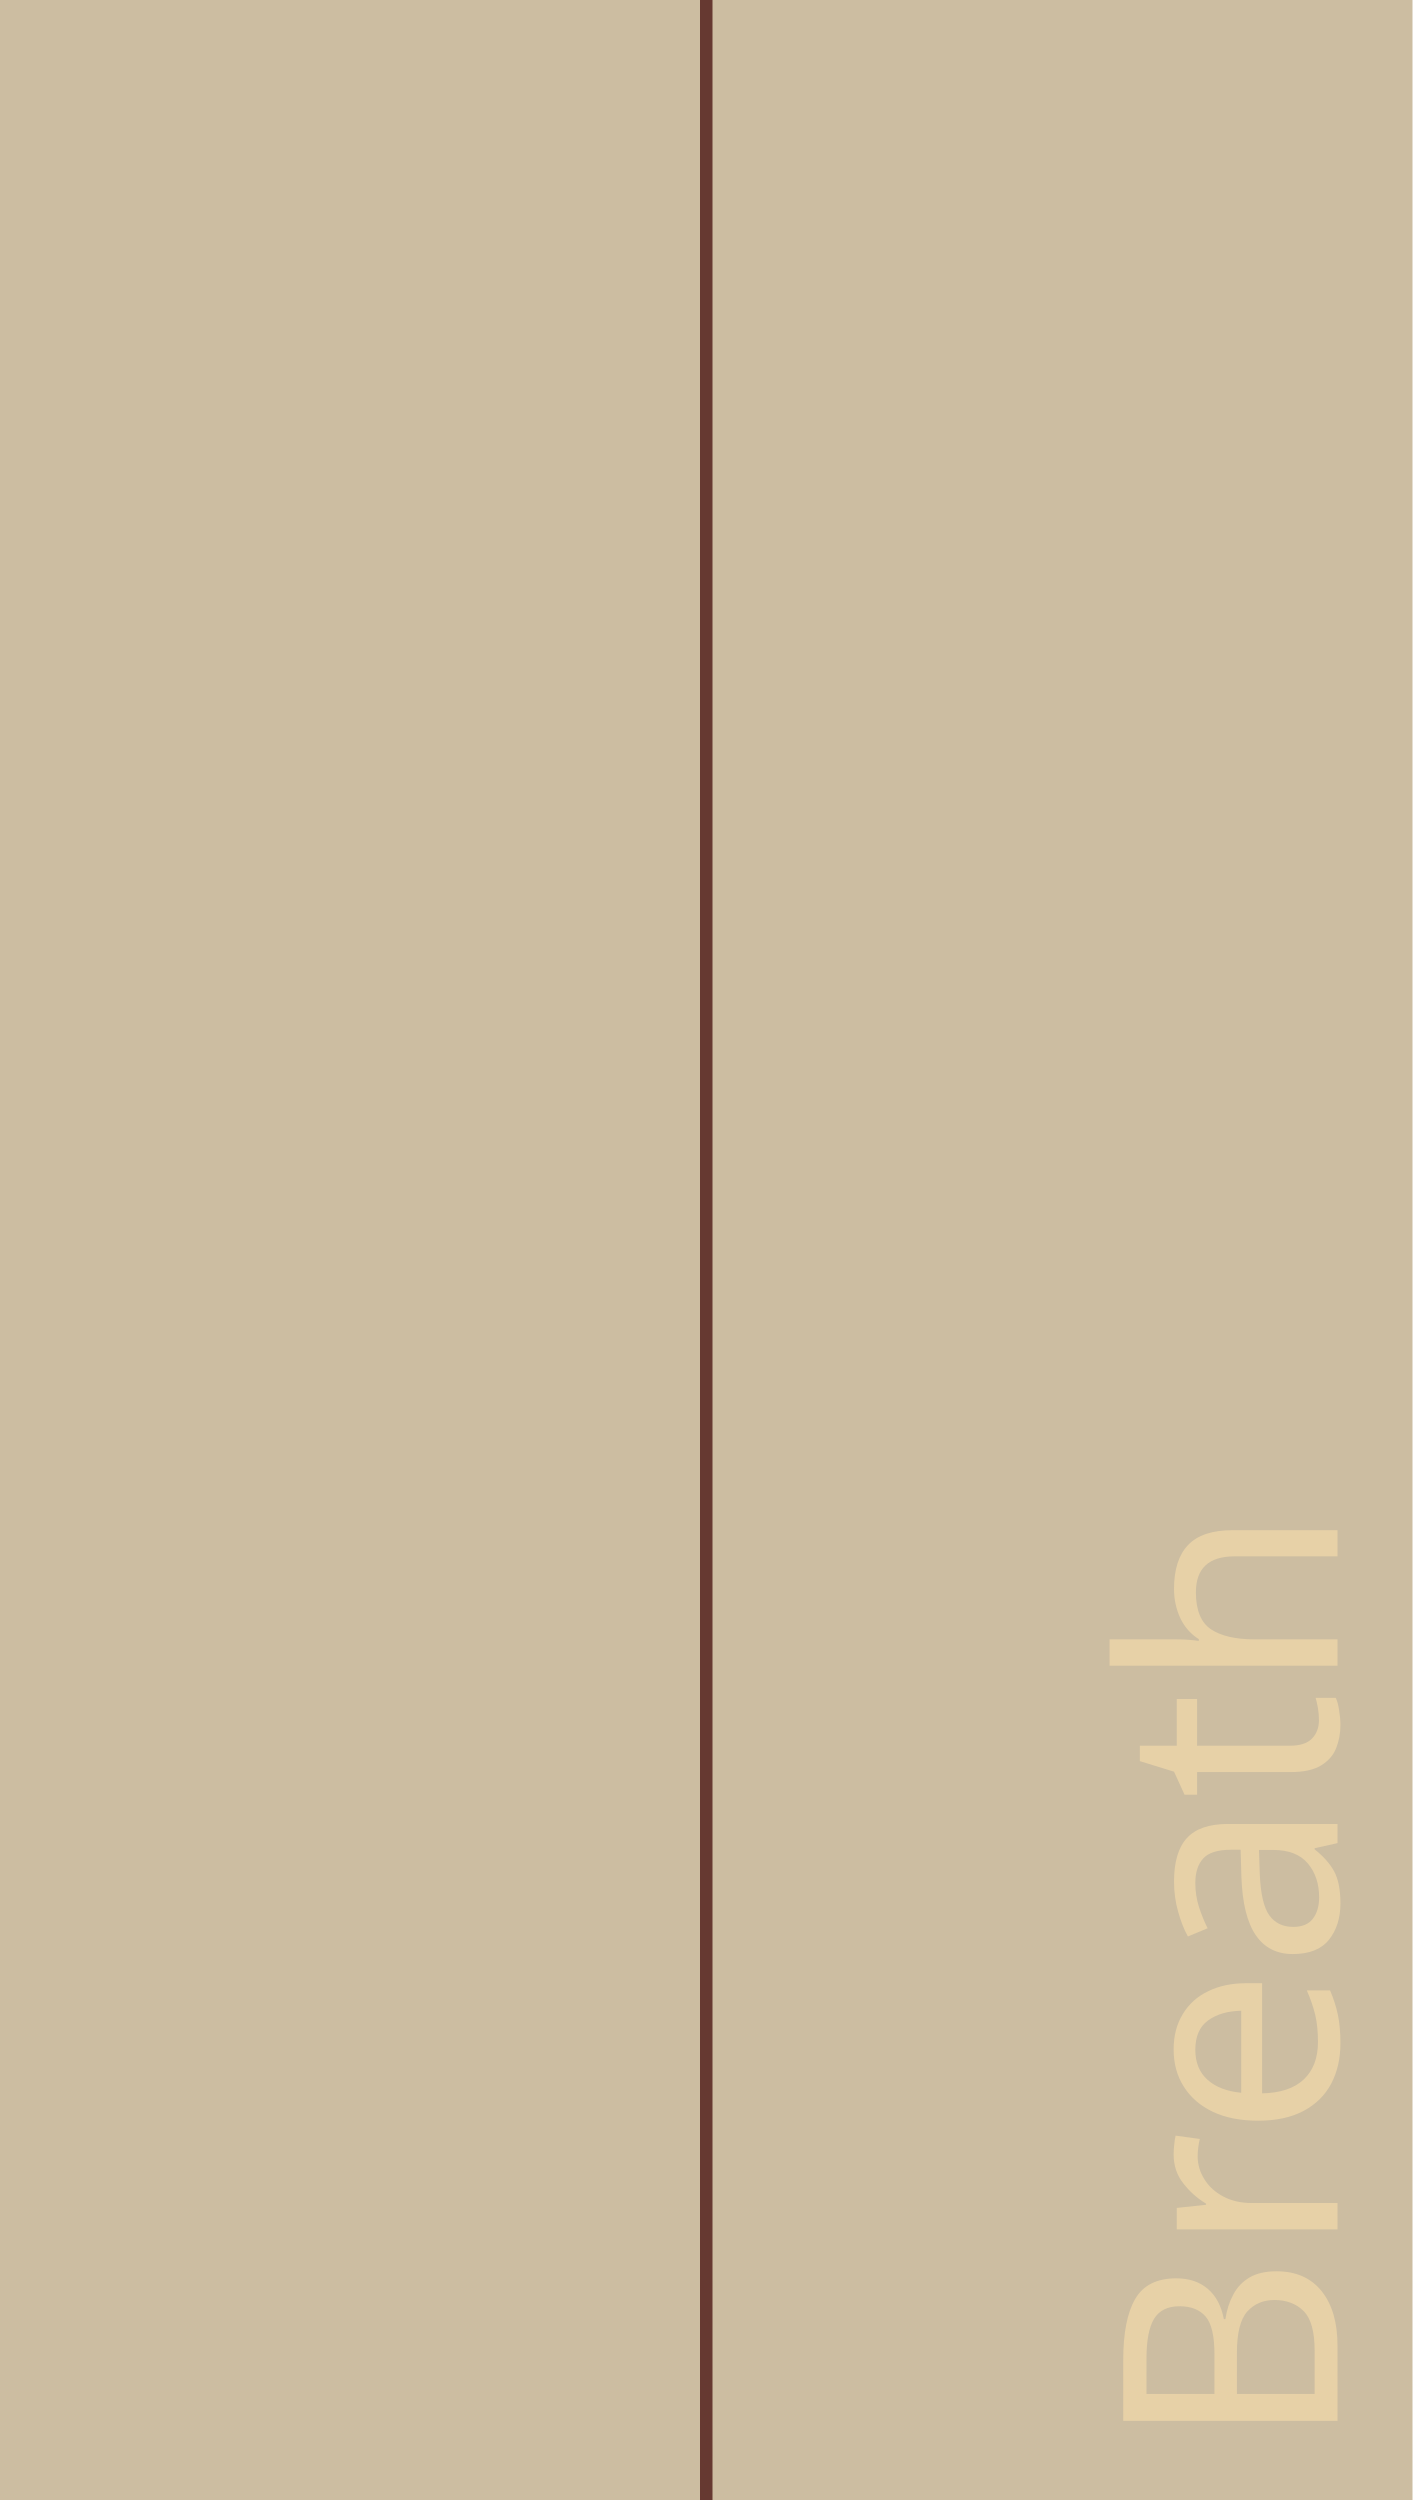
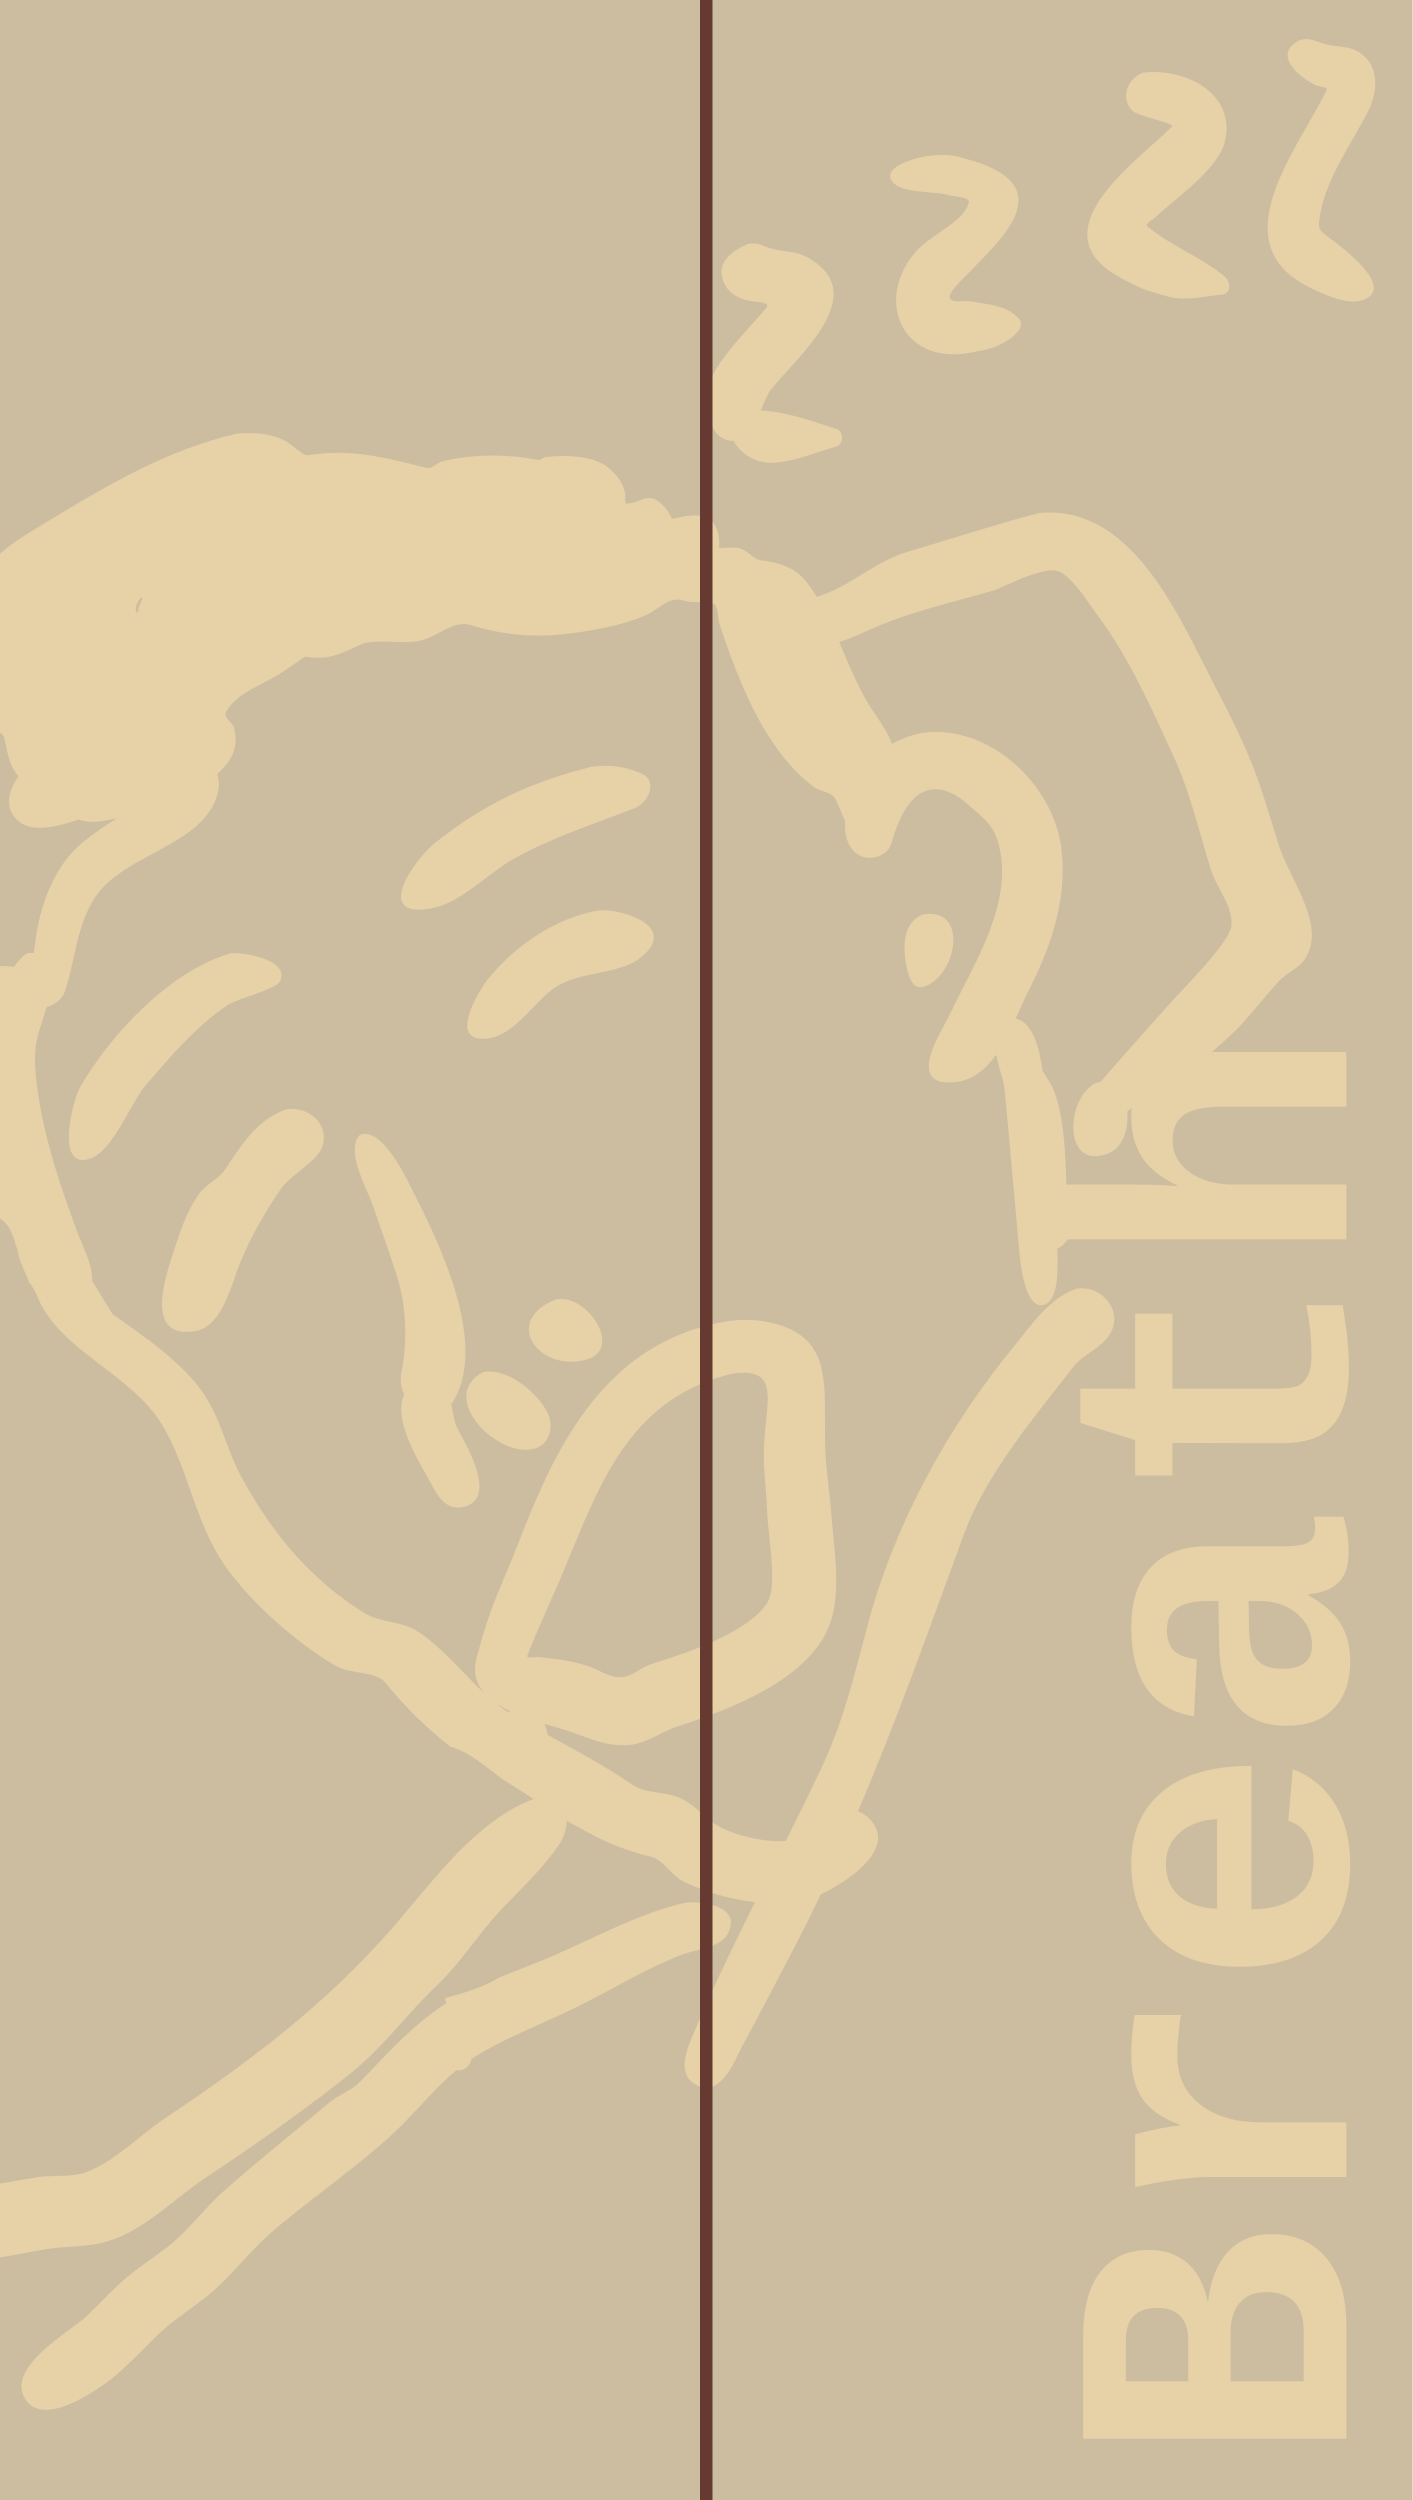
- <svg xmlns="http://www.w3.org/2000/svg" width="113" height="200" viewBox="0 0 113 200">
-   <g>
-     <rect x="0" y="0" width="113" height="200" fill="#ccbda1" />
+ <svg xmlns="http://www.w3.org/2000/svg" data-vector95-version="1.4.2" data-vector95-format="4" width="113" height="200" viewBox="0 0 113 200">
+   <g id="layer-7e6d19cb-4237-4f97-9a3b-d44573706893" data-name="background" data-locked="false">
+     <rect x="0" y="0" width="113" height="200" fill="#ccbda1" stroke="none" stroke-width="0" />
  </g>
-   <g>
-     <text x="-196" y="107" transform="rotate(-90)" font-family="sans-serif" font-size="24" fill="#e7d1a7">Breath</text>
+   <g id="layer-196069c9-1cff-459e-989a-db6e0a0c3058" data-name="logo" data-locked="false">
+     <path d="M18.007 93.57C19.329 91.581 20.55 89.574 22.893 88.75C24.68 88.451 26.457 89.972 25.746 91.82C25.304 92.966 23.236 94.001 22.503 95.07C21.187 96.987 20.073 98.921 19.186 101.07C18.561 102.583 17.825 106.108 15.643 106.484C11.578 107.185 13.169 102.322 13.838 100.276C13.862 100.203 13.884 100.135 13.905 100.07C14.406 98.528 14.95 96.893 15.893 95.546C16.446 94.758 17.533 94.282 18.007 93.57Z" fill="#e7d1a7" stroke="none" stroke-width="0" opacity="1" fill-rule="nonzero" fill-opacity="1" />
+     <path d="M39.023 78.338C41.327 75.554 44.362 73.472 47.951 72.817C49.765 72.715 54.427 74.117 51.201 76.648C49.526 77.963 46.443 77.68 44.451 78.966C43.834 79.365 43.24 79.981 42.627 80.618C41.418 81.873 40.135 83.206 38.451 83.095C35.927 82.928 38.607 78.841 39.023 78.338Z" fill="#e7d1a7" stroke="none" stroke-width="0" opacity="1" fill-rule="nonzero" fill-opacity="1" />
+     <path d="M34.866 67.382C38.869 64.203 42.632 62.517 47.319 61.344C48.739 61.137 50.009 61.314 51.319 61.886C52.69 62.486 51.829 64.233 50.819 64.632C47.441 65.967 44.395 66.88 41.069 68.72C39.269 69.716 36.925 72.124 34.819 72.598C29.686 73.754 33.02 68.848 34.866 67.382Z" fill="#e7d1a7" stroke="none" stroke-width="0" opacity="1" fill-rule="nonzero" fill-opacity="1" />
+     <path d="M6.381 87.027C8.808 82.788 13.564 77.686 18.44 76.267C19.399 76.142 23.312 76.789 22.378 78.527C22.034 79.167 18.987 79.883 18.19 80.417C15.686 82.093 13.655 84.501 11.69 86.777C10.491 88.165 9.017 92.117 7.19 92.7C4.335 93.612 5.871 87.919 6.381 87.027Z" fill="#e7d1a7" stroke="none" stroke-width="0" opacity="1" fill-rule="nonzero" fill-opacity="1" />
+     <path d="M42.868 115.858C40.009 116.85 34.888 111.848 38.618 109.777C40.53 109.358 43.016 111.393 43.808 113.037C44.291 114.038 44.031 115.455 42.868 115.858Z" fill="#e7d1a7" stroke="none" stroke-width="0" opacity="1" fill-rule="nonzero" fill-opacity="1" />
+     <path d="M46.917 108.762C43.127 109.833 40.124 105.713 44.417 103.975C46.888 103.36 49.949 107.906 46.917 108.762Z" fill="#e7d1a7" stroke="none" stroke-width="0" opacity="1" fill-rule="nonzero" fill-opacity="1" />
+     <path d="M61.201 19.712C61.38 19.782 61.567 19.854 61.778 19.911C62.721 20.162 63.646 20.079 64.528 20.555C69.059 23 65.437 26.977 62.911 29.75C62.468 30.237 62.058 30.687 61.732 31.086C61.422 31.464 61.146 32.144 60.851 32.842C62.466 32.86 64.768 33.617 66.108 34.058C66.443 34.168 66.717 34.258 66.906 34.312C67.517 34.487 67.519 35.541 66.906 35.717C65.251 36.192 63.625 36.907 61.906 37.023C60.489 37.119 59.158 36.25 58.702 35.257C56.798 35.372 56.289 32.532 56.603 31.086C57.062 28.974 60.413 25.785 61.335 24.586C61.588 24.256 60.879 24.176 60.284 24.108C60.091 24.086 59.91 24.066 59.778 24.038C59.161 23.911 58.329 23.43 58.019 22.836C57.128 21.124 58.396 20.169 59.778 19.532C60.376 19.389 60.767 19.542 61.201 19.712Z" fill="#e7d1a7" stroke="none" stroke-width="0" opacity="1" fill-rule="nonzero" fill-opacity="1" />
+     <path d="M71.38 14.521C70.51 13.332 73.335 12.603 74.143 12.494C74.97 12.387 75.82 12.319 76.643 12.541C77.948 12.894 78.501 13.011 79.643 13.605C83.582 15.658 80.284 18.994 78.057 21.246C77.784 21.522 77.528 21.781 77.302 22.021C77.269 22.056 77.215 22.109 77.148 22.176C76.756 22.567 75.905 23.415 75.975 23.771C76.048 24.144 76.524 24.119 76.997 24.094C77.229 24.082 77.46 24.069 77.643 24.104C79.067 24.372 80.341 24.384 81.393 25.366C82.499 26.4 80.011 27.642 79.393 27.826C78.82 27.996 78.23 28.101 77.643 28.211C72.026 29.268 69.894 23.793 73.393 19.993C74.516 18.773 77.033 17.76 77.493 16.271C77.615 15.875 77.025 15.792 76.477 15.714C76.26 15.683 76.049 15.654 75.893 15.606C74.761 15.26 72.114 15.522 71.38 14.521Z" fill="#e7d1a7" stroke="none" stroke-width="0" opacity="1" fill-rule="nonzero" fill-opacity="1" />
+     <path d="M90.598 8.867C89.575 7.832 90.209 6.243 91.464 5.814C94.825 5.401 98.948 7.501 97.978 11.367C97.414 13.617 93.766 16.075 92.464 17.36C92.392 17.431 92.28 17.508 92.165 17.587C91.896 17.771 91.613 17.966 91.794 18.117C93.657 19.673 96.01 20.508 97.964 22.117C98.444 22.513 98.576 23.506 97.714 23.575C97.32 23.606 96.921 23.662 96.521 23.719C95.488 23.864 94.449 24.01 93.464 23.734C91.608 23.214 91.178 23.079 89.464 22.119C83.854 18.979 89.065 14.349 92.319 11.459C92.889 10.952 93.399 10.499 93.781 10.117C93.9 9.998 93.191 9.786 92.407 9.552C91.64 9.323 90.802 9.073 90.598 8.867Z" fill="#e7d1a7" stroke="none" stroke-width="0" opacity="1" fill-rule="nonzero" fill-opacity="1" />
+     <path d="M105.204 6.793C103.921 6.148 101.751 4.384 103.954 3.217C104.551 3.033 104.949 3.173 105.437 3.345C105.664 3.425 105.91 3.512 106.204 3.576C107.091 3.77 107.892 3.669 108.704 4.166C110.371 5.185 110.244 7.33 109.454 8.886C108.036 11.678 105.858 14.545 105.531 17.731C105.467 18.355 105.672 18.512 106.14 18.87C106.161 18.886 106.182 18.902 106.204 18.919C106.235 18.943 106.284 18.98 106.349 19.027C107.336 19.759 111.84 23.096 108.954 24.034C107.762 24.421 105.821 23.517 104.739 22.981C98.83 20.055 102.085 14.389 104.659 9.907C105.21 8.948 105.73 8.043 106.122 7.231C106.219 7.03 105.922 6.97 105.622 6.909C105.465 6.877 105.307 6.845 105.204 6.793Z" fill="#e7d1a7" stroke="none" stroke-width="0" opacity="1" fill-rule="nonzero" fill-opacity="1" />
+     <path d="M72.547 77.45C72.231 75.924 72.137 73.845 73.813 73.168C77.603 72.476 76.522 78.267 73.813 78.959C72.989 79.169 72.658 77.986 72.547 77.45Z" fill="#e7d1a7" stroke="none" stroke-width="0" opacity="1" fill-rule="nonzero" fill-opacity="1" />
+     <path d="M22.891 35.313C23.026 35.385 23.229 35.545 23.452 35.722C23.878 36.058 24.38 36.455 24.641 36.417C27.99 35.921 30.282 36.485 33.563 37.291C33.752 37.338 33.945 37.385 34.141 37.433C34.382 37.492 34.637 37.328 34.89 37.166C35.059 37.057 35.228 36.948 35.391 36.909C37.024 36.514 38.713 36.383 40.391 36.474C41.44 36.531 42.335 36.647 43.13 36.821C43.32 36.703 43.485 36.613 43.604 36.574C45.18 36.394 47.666 36.371 48.927 37.642C49.564 38.283 49.74 38.562 49.998 39.392C50.018 39.455 50.015 39.595 50.012 39.746C50.012 39.746 50.012 39.746 50.012 39.746C50.006 40.002 50 40.29 50.104 40.29C50.52 40.29 50.845 40.159 51.145 40.038C51.707 39.811 52.182 39.619 53.003 40.392C53.369 40.736 53.585 41.126 53.769 41.519C55.451 41.109 57.338 40.803 57.532 43.22C57.551 43.449 57.541 43.658 57.507 43.851C57.616 43.847 57.726 43.841 57.836 43.835C58.167 43.818 58.505 43.801 58.854 43.812C59.729 43.84 60.165 44.73 60.854 44.819C62.324 45.01 63.626 45.363 64.589 46.642C64.858 46.998 65.107 47.368 65.34 47.747C65.559 47.68 65.762 47.614 65.937 47.547C68.261 46.661 70.17 44.861 72.653 44.132C76.127 43.112 79.648 41.944 83.153 41.036C89.894 40.42 93.566 47.705 96.314 53.158C96.601 53.728 96.879 54.278 97.148 54.797C98.502 57.401 99.679 59.701 100.653 62.438C101.281 64.204 101.785 66.013 102.362 67.797C102.564 68.423 102.931 69.175 103.326 69.986C104.212 71.804 105.241 73.916 104.875 75.547C104.432 77.521 103.26 77.406 102.153 78.661C101.166 79.78 100.232 80.945 99.228 82.047C98.632 82.701 97.1 84.078 96.403 84.584C94.429 86.012 92.394 87.354 90.403 88.757C90.333 88.806 90.258 88.863 90.177 88.926C90.318 90.292 89.831 91.826 88.649 92.281C85.004 93.684 85.232 87.85 87.649 86.65C87.779 86.611 87.905 86.585 88.025 86.571C89.837 84.464 91.963 82.128 93.128 80.797C94.499 79.232 98.405 75.409 98.518 74.047C98.602 73.046 98.112 72.13 97.62 71.208C97.329 70.662 97.037 70.115 96.861 69.547C95.982 66.699 95.178 63.301 93.906 60.547C92.146 56.738 90.385 52.678 87.854 49.297C87.334 48.601 85.753 46.05 84.653 45.689C83.661 45.364 81.32 46.433 80.214 46.939C79.933 47.067 79.732 47.159 79.653 47.182C75.889 48.3 72.87 48.878 69.403 50.454C68.773 50.741 67.975 51.103 67.134 51.365C67.988 53.354 68.783 55.38 70.009 57.142C70.648 58.059 71.09 58.783 71.354 59.513C72.084 59.102 72.892 58.807 73.743 58.64C79.076 57.854 84.312 62.76 84.911 67.902C85.393 72.042 84.057 75.809 82.211 79.402C81.912 79.985 81.606 80.714 81.26 81.484C82.726 81.815 83.191 84.148 83.41 85.663C83.462 85.75 83.512 85.835 83.56 85.917C83.667 86.1 83.764 86.265 83.851 86.389C85.121 88.194 85.242 92.367 85.316 94.947C85.333 95.521 85.347 96.016 85.372 96.389C85.397 96.777 85.483 97.055 85.561 97.309C85.682 97.701 85.786 98.037 85.623 98.639C85.458 99.249 85.07 99.655 84.589 99.873C84.591 99.966 84.594 100.069 84.596 100.18C84.596 100.18 84.596 100.181 84.596 100.181C84.628 101.51 84.689 104.004 83.57 104.372C81.984 104.894 81.625 100.984 81.543 100.099C81.543 100.099 81.54 100.065 81.54 100.065C81.14 95.73 80.785 91.398 80.356 87.065C80.323 86.734 80.19 86.268 80.04 85.743C79.918 85.318 79.785 84.853 79.685 84.39C78.879 85.519 77.861 86.394 76.493 86.557C72.82 86.994 74.671 83.593 75.632 81.826C75.782 81.55 75.911 81.314 75.993 81.139C76.325 80.432 76.699 79.699 77.084 78.946C78.907 75.38 80.964 71.354 79.855 67.402C79.45 65.96 78.654 65.432 77.493 64.404C74.196 61.481 72.238 64.069 71.336 67.402C71.017 68.58 69.407 69.003 68.493 68.255C67.739 67.637 67.559 66.688 67.617 65.732C67.358 65.115 67.107 64.494 66.815 63.892C66.557 63.361 65.51 63.295 65.003 62.892C63.614 61.784 62.628 60.624 61.651 59.142C59.85 56.409 58.543 52.896 57.55 49.892C57.389 49.404 57.51 48.801 57.201 48.392C57.045 48.184 56.384 48.173 55.787 48.162C55.396 48.155 55.031 48.148 54.854 48.087C53.909 47.763 53.358 48.142 52.693 48.6C52.375 48.819 52.03 49.056 51.604 49.243C49.945 49.97 47.875 50.355 46.104 50.612C43.049 51.054 40.482 50.866 37.604 49.996C36.776 49.745 35.955 50.179 35.132 50.613C34.707 50.838 34.282 51.063 33.854 51.193C33.169 51.403 32.257 51.374 31.366 51.345C30.399 51.314 29.456 51.284 28.854 51.562C28.754 51.608 28.657 51.653 28.561 51.698C27.086 52.383 26.123 52.831 24.424 52.528C23.82 52.933 23.229 53.335 22.661 53.72C21.11 54.773 18.99 55.336 18.073 56.97C17.936 57.215 18.146 57.453 18.366 57.701C18.513 57.868 18.665 58.039 18.717 58.22C18.962 59.063 18.875 59.966 18.411 60.72C18.148 61.148 17.792 61.55 17.368 61.926C17.549 62.389 17.569 62.953 17.362 63.642C16.128 67.738 9.78 68.318 7.539 71.892C6.057 74.254 6.04 76.842 5.162 79.392C4.998 79.868 4.331 80.46 3.734 80.539C3.636 80.893 3.52 81.247 3.405 81.6C3.187 82.269 2.97 82.933 2.877 83.581C2.68 84.94 2.894 86.519 3.098 87.831C3.675 91.543 4.9 95.068 6.19 98.581C6.283 98.832 6.403 99.113 6.531 99.413C6.934 100.356 7.417 101.486 7.365 102.462C7.581 102.795 7.781 103.131 7.965 103.442C8.128 103.717 8.279 103.973 8.42 104.189C8.42 104.189 8.448 104.23 8.448 104.23C8.618 104.49 8.817 104.794 8.991 105.114C11.513 106.907 14.424 108.89 16.112 111.242C17.697 113.451 18.088 115.951 19.377 118.283C21.809 122.687 24.757 126.287 29.112 129.023C30.419 129.844 32.13 129.659 33.444 130.533C35.493 131.896 36.96 133.804 38.759 135.467C38.124 134.746 37.82 133.847 38.114 132.709C38.441 131.445 38.798 130.186 39.243 128.959C39.917 127.099 40.759 125.305 41.468 123.459C44.6 115.303 48.576 107.33 58.138 105.706C59.231 105.551 60.3 105.537 61.388 105.754C66.018 106.677 66.009 109.749 65.998 113.623C65.995 114.53 65.993 115.481 66.049 116.459C66.141 118.047 66.4 119.622 66.515 121.209C66.553 121.738 66.607 122.293 66.663 122.862C66.886 125.13 67.132 127.628 66.458 129.709C64.957 134.338 58.322 136.77 54.138 138.137C52.835 138.563 51.792 139.447 50.388 139.591C48.944 139.738 47.774 139.311 46.473 138.836C46.047 138.681 45.606 138.52 45.138 138.373C44.883 138.293 44.59 138.208 44.27 138.116C44.043 138.05 43.803 137.981 43.554 137.906C43.672 138.181 43.762 138.486 43.833 138.806C46.138 140.068 48.444 141.304 50.612 142.795C51.662 143.517 53.183 143.302 54.362 143.818C55.523 144.326 55.983 145.094 57.112 145.871C58.316 146.699 60.982 147.433 62.864 147.273C63.841 145.323 64.804 143.373 65.725 141.416C67.527 137.584 68.333 134.035 69.437 129.916C71.608 121.815 75.888 114.072 81.154 107.666C82.554 105.962 83.902 103.872 86.106 103.104C88.203 102.733 90.038 105.064 88.67 106.916C87.925 107.926 86.62 108.37 85.856 109.355C82.876 113.202 78.871 117.943 77.141 122.666C74.357 130.267 71.743 137.612 68.636 144.915C68.958 145.011 69.277 145.206 69.588 145.533C71.929 147.992 67.396 150.753 65.675 151.533C65.675 151.533 65.663 151.539 65.663 151.539C65.318 152.265 64.966 152.992 64.606 153.72C63.813 155.325 60.514 161.625 59.356 163.735C59.281 163.872 59.195 164.05 59.097 164.253C58.504 165.479 57.479 167.595 55.856 166.873C54.039 166.064 54.927 163.986 55.513 162.616C55.545 162.541 55.576 162.468 55.606 162.397C57.064 158.946 58.715 155.549 60.404 152.17C58.311 151.946 56.218 151.289 54.612 150.478C53.677 150.006 53.087 148.783 52.112 148.547C49.305 147.867 47.63 146.962 45.351 145.662C45.311 146.305 45.111 146.963 44.819 147.419C43.564 149.375 41.539 151.223 39.956 152.919C38.224 154.777 36.884 156.987 35.047 158.733C32.631 161.027 30.582 163.86 27.987 165.919C24.103 169 20.402 171.582 16.297 174.325C13.775 176.01 11.372 178.609 8.297 179.394C6.798 179.776 5.322 179.678 3.797 179.915C3.218 180.005 2.626 180.118 2.029 180.232C-1.219 180.853 -4.637 181.506 -6.953 178.651C-7.106 178.462 -7.366 177.88 -7.425 177.669C-8.073 175.363 -6.765 175.386 -5.329 175.411C-4.863 175.42 -4.384 175.428 -3.953 175.357C-1.618 174.973 0.71 174.544 3.047 174.173C3.457 174.108 3.96 174.094 4.482 174.079C5.298 174.057 6.162 174.033 6.797 173.81C9.074 173.008 11.216 170.792 13.047 169.569C19.907 164.988 26.094 160.349 31.547 154.061C34.554 150.593 38.092 145.632 42.685 143.921C42.041 143.479 41.417 143.095 40.882 142.775C40.362 142.464 39.836 142.061 39.297 141.648C38.278 140.866 37.21 140.046 36.034 139.741C34.174 138.277 32.453 136.632 30.862 134.646C30.052 133.635 28.053 133.964 26.862 133.269C23.749 131.45 19.942 128.149 17.849 125.033C15.574 121.647 15.045 117.448 13.001 114.033C10.442 109.759 4.553 108.039 2.893 103.474C2.726 103.205 2.572 102.929 2.426 102.649C2.41 102.673 2.393 102.697 2.375 102.72C2.298 102.506 2.216 102.29 2.132 102.071C1.849 101.491 1.52 100.736 1.397 100.023C1.376 99.954 1.355 99.885 1.334 99.815C0.904 98.382 0.454 96.882 -1.576 97.456C-1.887 97.615 -2.166 97.77 -2.415 97.922C-2.438 97.822 -2.461 97.722 -2.483 97.622C-2.644 97.847 -2.805 98.071 -2.969 98.295C-3.621 98.783 -3.968 99.259 -4.086 99.78C-5.767 101.937 -7.619 103.939 -9.798 105.425C-10.813 106.117 -12.283 105.431 -12.168 104.134C-11.999 102.235 -11.151 101.049 -9.953 99.634C-9.096 98.622 -8.172 97.67 -7.298 96.673C-6.006 95.2 -4.921 93.427 -3.635 91.923C-4.384 87.64 -5.311 79.73 -0.661 77.377C-0.198 77.26 0.186 77.281 0.669 77.307C0.725 77.31 0.781 77.313 0.839 77.315C0.949 77.321 1.051 77.328 1.147 77.338C1.427 76.902 1.759 76.52 2.166 76.276C2.363 76.226 2.54 76.22 2.7 76.251C2.743 75.893 2.786 75.616 2.808 75.48C2.815 75.433 2.819 75.403 2.821 75.392C3.143 72.585 4.318 69.248 6.614 67.392C7.583 66.608 8.434 66.038 9.35 65.462C8.903 65.561 8.494 65.638 8.141 65.693C7.407 65.806 6.805 65.747 6.284 65.555C4.412 66.225 2.383 66.619 1.354 65.586C0.33 64.558 0.685 63.286 1.472 62.097C0.676 61.183 0.62 60.149 0.318 58.97C0.241 58.673 -0.66 58.147 -0.859 57.908C-1.434 57.22 -1.635 56.34 -1.712 55.47C-1.806 54.392 -1.348 53.565 -0.879 52.721C-0.535 52.1 -0.185 51.469 -0.046 50.72C-0.033 50.652 -0.345 50.442 -0.638 50.245C-0.843 50.106 -1.04 49.973 -1.109 49.9C-1.897 49.067 -2.234 47.812 -1.802 46.72C-0.87 44.363 1.864 42.91 3.891 41.672C8.554 38.822 13.512 35.937 18.891 34.701C20.344 34.578 21.584 34.622 22.891 35.313ZM11.407 47.892C11.362 47.84 11.312 47.816 11.259 47.814C10.896 48.308 10.698 48.756 11.001 49.042C11.106 48.583 11.232 48.175 11.407 47.892ZM45.386 124.959C44.357 127.475 43.171 129.927 42.181 132.459C42.107 132.647 42.616 132.606 42.926 132.581C42.926 132.581 42.927 132.581 42.927 132.581C43.027 132.572 43.107 132.566 43.138 132.57C44.685 132.757 45.479 132.809 46.888 133.236C47.225 133.338 47.558 133.495 47.89 133.651C48.547 133.961 49.203 134.27 49.888 134.157C50.702 134.023 51.349 133.359 52.138 133.114C54.58 132.355 59.861 130.663 61.387 128.209C62.018 127.194 61.737 124.646 61.532 122.783C61.462 122.15 61.401 121.597 61.388 121.209C61.335 119.707 61.142 118.211 61.108 116.709C61.084 115.632 61.19 114.612 61.285 113.704C61.552 111.147 61.727 109.472 58.638 109.878C50.734 111.745 48.221 118.026 45.386 124.959ZM39.66 136.249C39.982 136.51 40.317 136.76 40.67 136.997C40.719 136.966 40.77 136.937 40.824 136.909C40.41 136.713 40.016 136.495 39.66 136.249ZM6.988 185.237C8.029 184.246 8.993 183.171 10.086 182.237C11.144 181.334 12.332 180.594 13.428 179.737C15.066 178.458 16.296 176.722 17.848 175.339C20.608 172.878 23.511 170.582 26.348 168.21C27.122 167.563 28.148 167.239 28.848 166.51C30.78 164.496 32.434 162.646 34.643 160.987C34.987 160.729 35.355 160.482 35.741 160.246C35.667 160.16 35.619 160.03 35.605 159.849C36.986 159.484 38.643 158.993 39.939 158.204C41.438 157.586 42.93 157.032 44.195 156.487C47.771 154.948 51.028 153.089 54.848 152.214C56.157 152.082 59.445 152.498 58.203 154.737C57.591 155.84 55.638 155.956 54.598 156.356C51.61 157.505 48.956 159.175 46.098 160.586C43.515 161.861 40.221 163.078 37.731 164.715C37.619 165.092 37.424 165.393 37.143 165.528C36.907 165.641 36.7 165.661 36.52 165.61C34.933 166.919 33.63 168.518 32.169 169.987C29.144 173.027 24.024 176.459 21.348 178.914C19.693 180.432 18.183 182.451 16.348 183.867C15.315 184.664 14.222 185.388 13.232 186.237C12.302 187.034 11.487 187.956 10.598 188.798C10.078 189.29 9.568 189.796 9.005 190.237C7.802 191.181 3.544 194.215 2.061 191.987C0.708 189.956 3.657 187.77 5.66 186.285C6.21 185.877 6.69 185.522 6.988 185.237Z" fill="#e7d1a7" stroke="none" stroke-width="0" opacity="1" fill-rule="nonzero" fill-opacity="1" />
+     <path d="M32.839 94.908C32.865 94.96 32.89 95.008 32.911 95.05C34.992 99.154 39.075 107.301 36.294 112.05C36.233 112.154 36.17 112.25 36.104 112.338C36.125 112.448 36.145 112.561 36.166 112.673C36.26 113.201 36.357 113.742 36.561 114.205C36.603 114.3 36.694 114.467 36.814 114.687C37.597 116.121 39.61 119.811 37.22 120.514C35.913 120.899 35.173 119.99 34.629 118.955C34.501 118.713 34.34 118.429 34.162 118.114C33.118 116.266 31.47 113.349 32.347 111.585C32.09 111.048 31.982 110.426 32.112 109.8C32.617 107.373 32.512 104.426 31.744 102.05C31.121 100.123 30.448 98.211 29.776 96.3C29.691 96.058 29.555 95.745 29.401 95.39C28.768 93.932 27.824 91.76 28.799 90.785C30.448 90.155 32.239 93.714 32.839 94.908Z" fill="#e7d1a7" stroke="none" stroke-width="0" opacity="1" fill-rule="nonzero" fill-opacity="1" />
+     <text transform="translate(-34.73155 -63.67085)  scale(1.331179 1.331179) matrix(6.123233995736766e-17 -1 1 6.123233995736766e-17 0 0)" x="-196" y="107" fill="#e7d1a7" stroke="none" stroke-width="1" font-family="Courier New, monospace" font-size="24" font-weight="bold">Breath</text>
  </g>
-   <g>
-     <line x1="56.5" y1="0" x2="56.5" y2="200" stroke="#663931" stroke-width="1" />
+   <g id="layer-d5a3d3e6-40c3-4ba0-9016-a5d2e631a513" data-name="guide" data-locked="false">
+     <line x1="56.5" y1="0" x2="56.5" y2="200" fill="#000000" stroke="#663931" stroke-width="1" />
  </g>
</svg>
